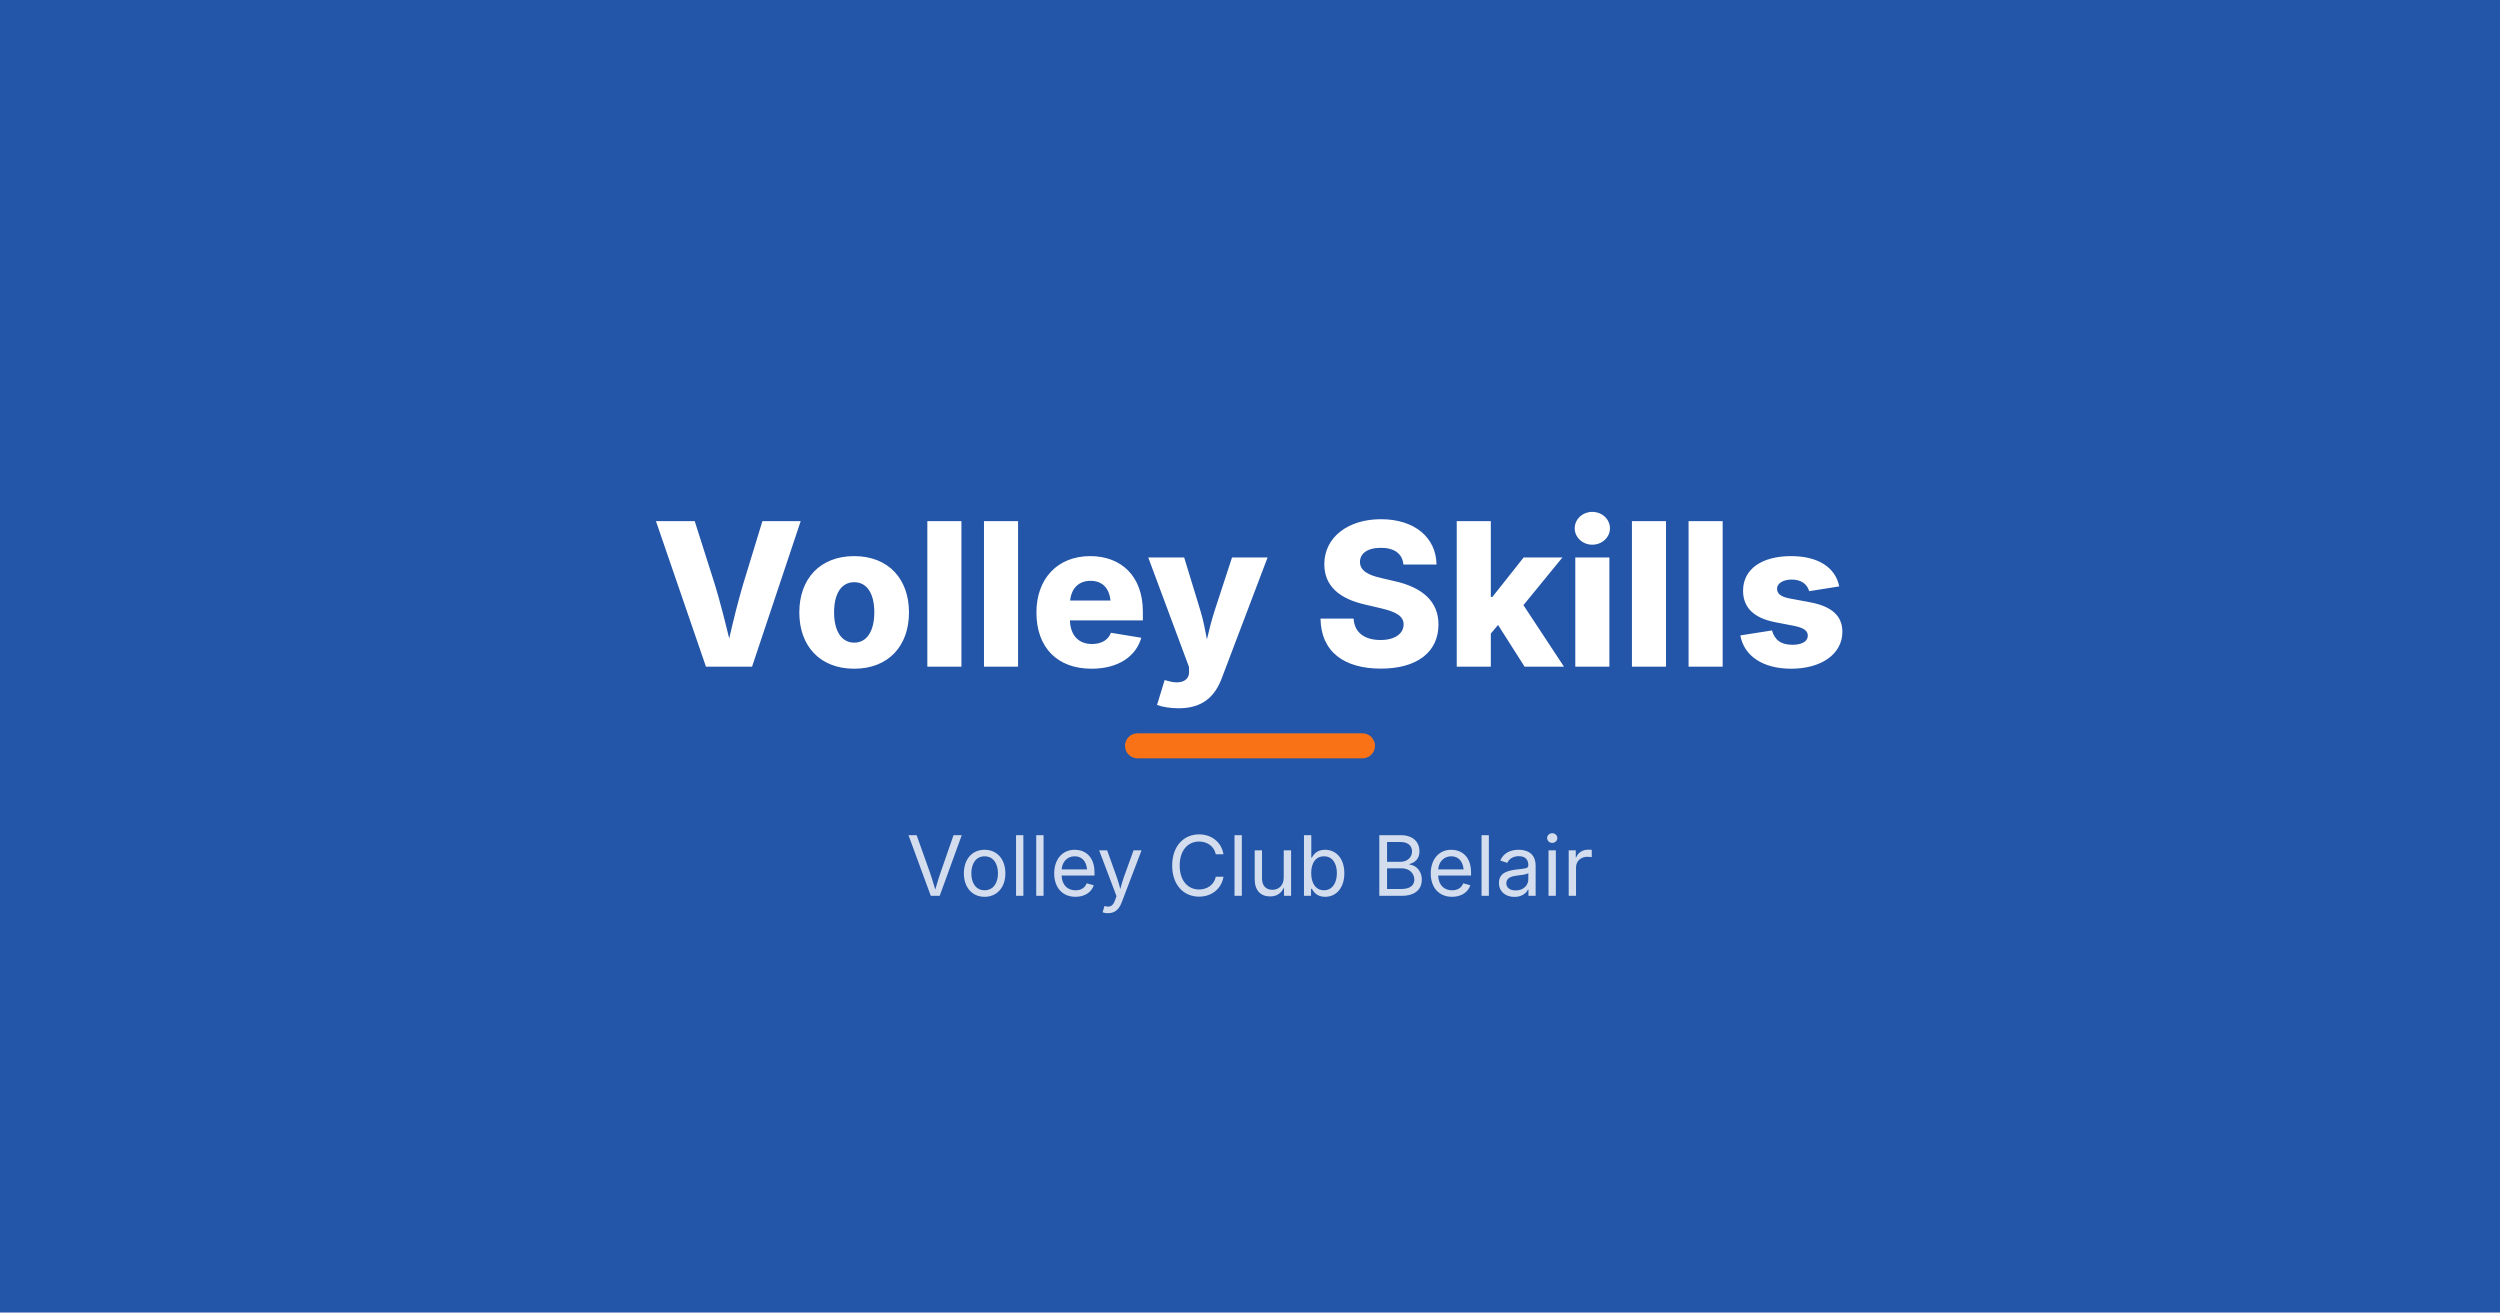
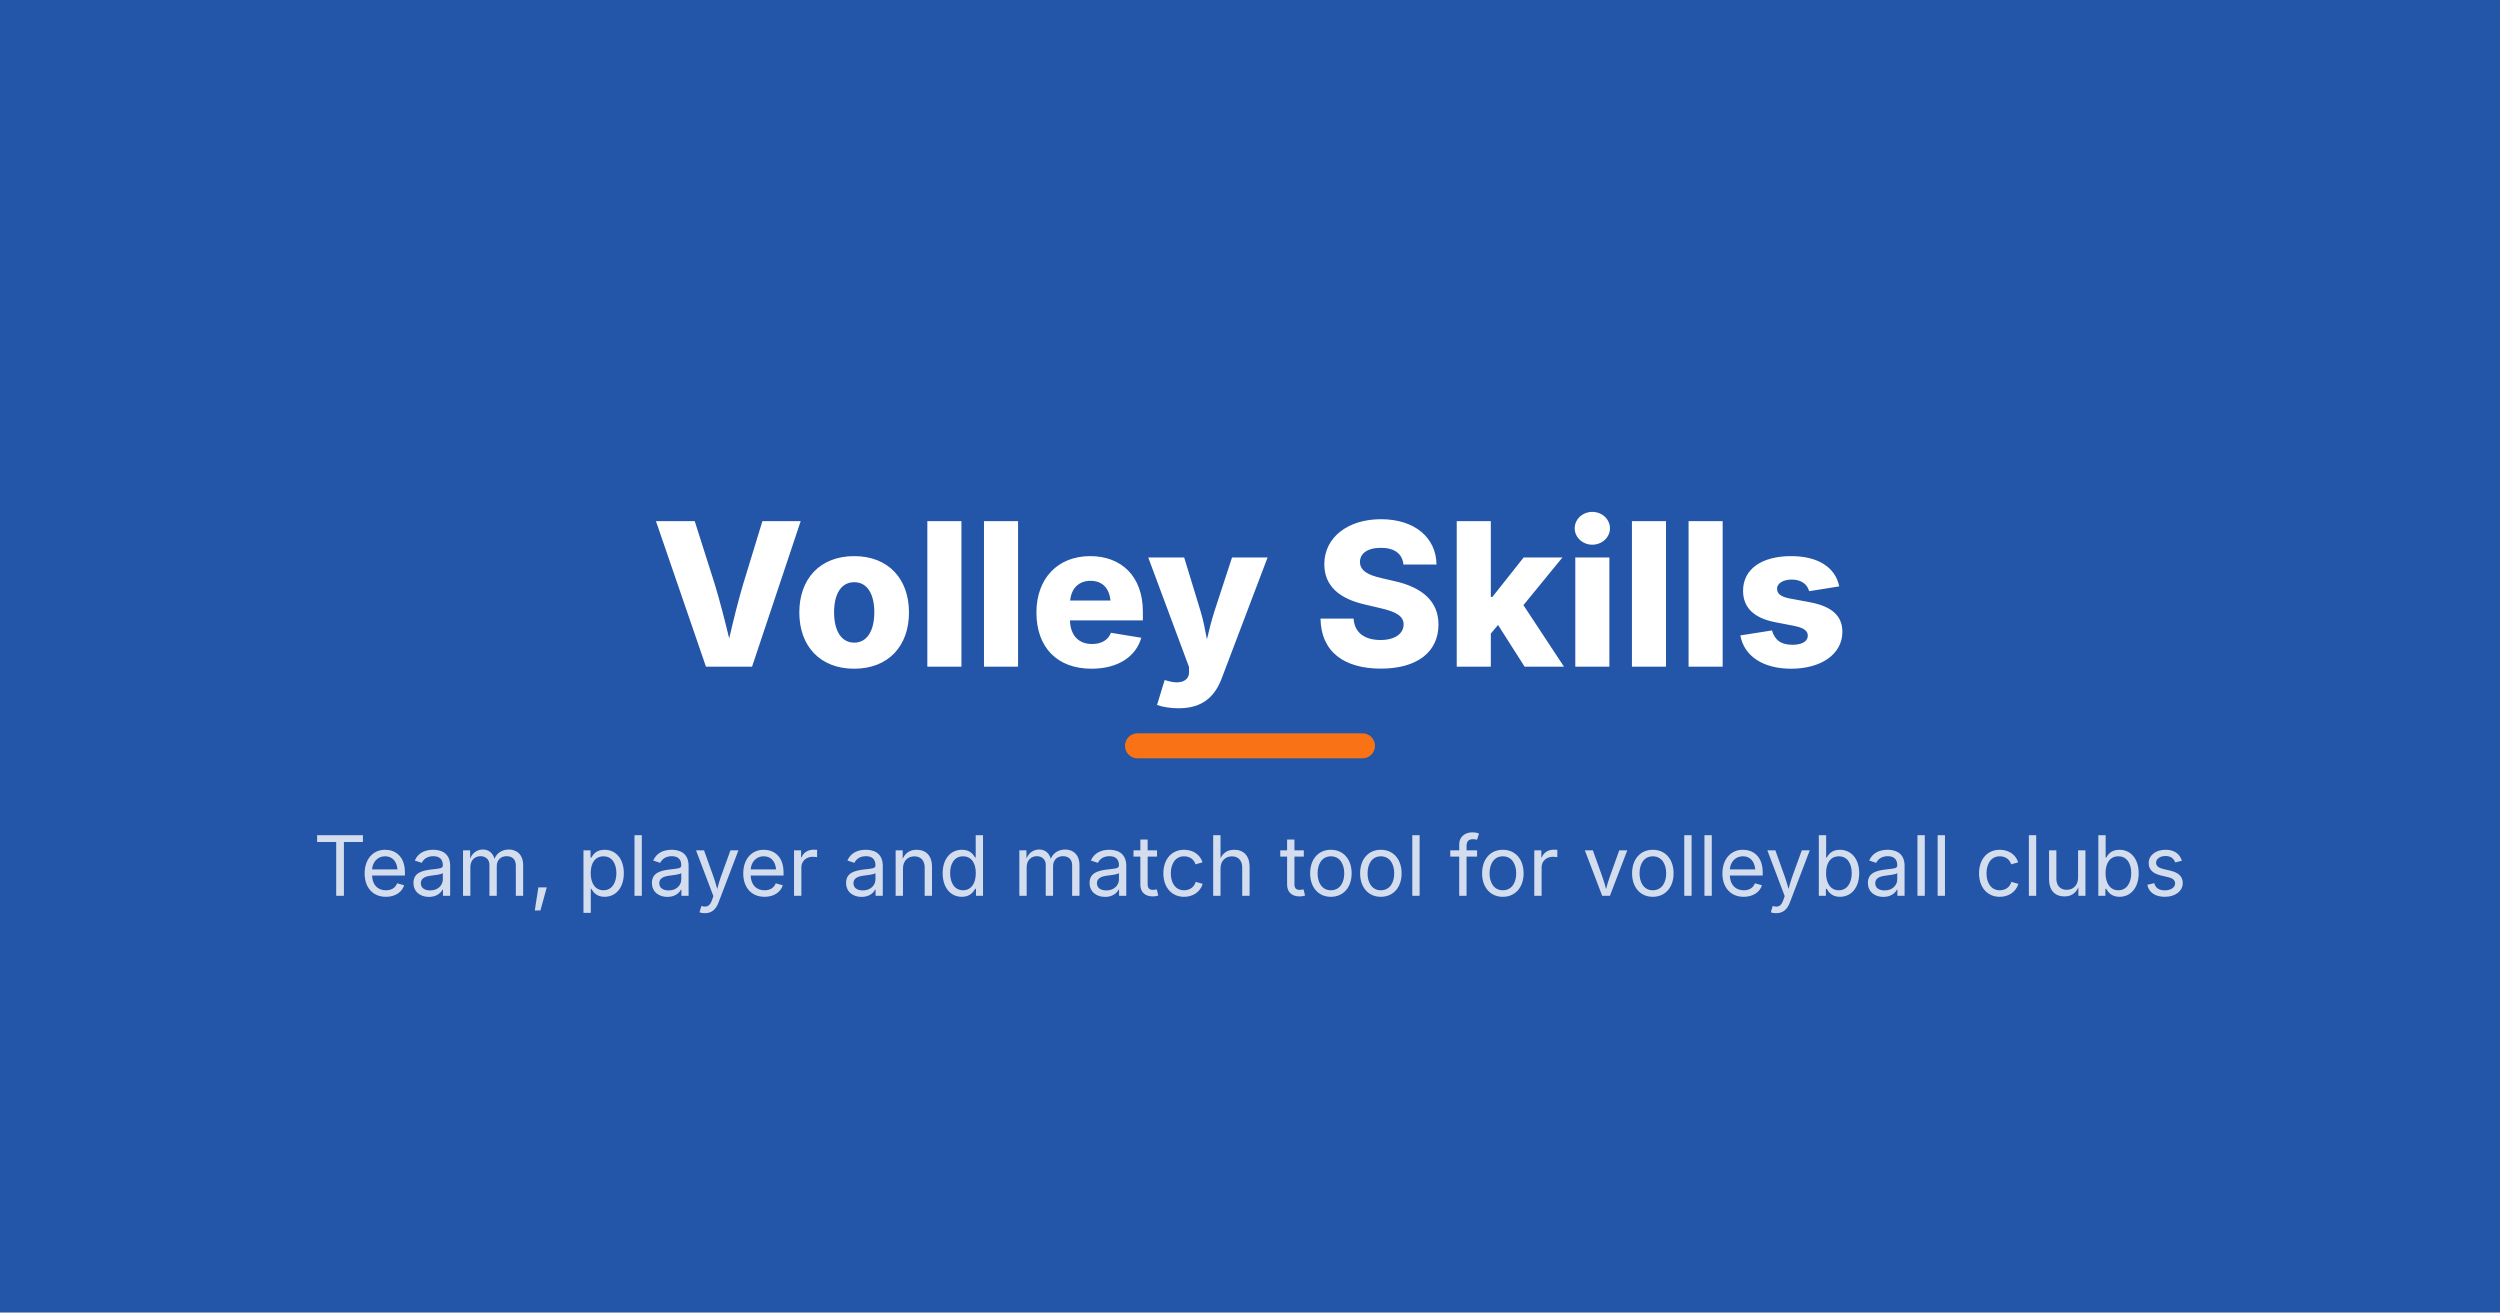
<svg xmlns="http://www.w3.org/2000/svg" width="1200" height="630" viewBox="0 0 1200 630" role="img" aria-label="Volley Skills">
  <rect width="1200" height="630" fill="#2356A8" />
  <text x="600" y="320" text-anchor="middle" font-family="Inter, Arial, Helvetica, sans-serif" font-weight="800" font-size="96" fill="#FFFFFF">Volley Skills</text>
  <rect x="540" y="352" width="120" height="12" rx="6" fill="#F97316" />
-   <text x="600" y="430" text-anchor="middle" font-family="Inter, Arial, Helvetica, sans-serif" font-size="40" fill="#FFFFFF" fill-opacity="0.8">Volley Club Belair</text>
+   <text x="600" y="430" text-anchor="middle" font-family="Inter, Arial, Helvetica, sans-serif" font-size="40" fill="#FFFFFF" fill-opacity="0.8">Team, player and match tool for volleyball clubs</text>
</svg>
